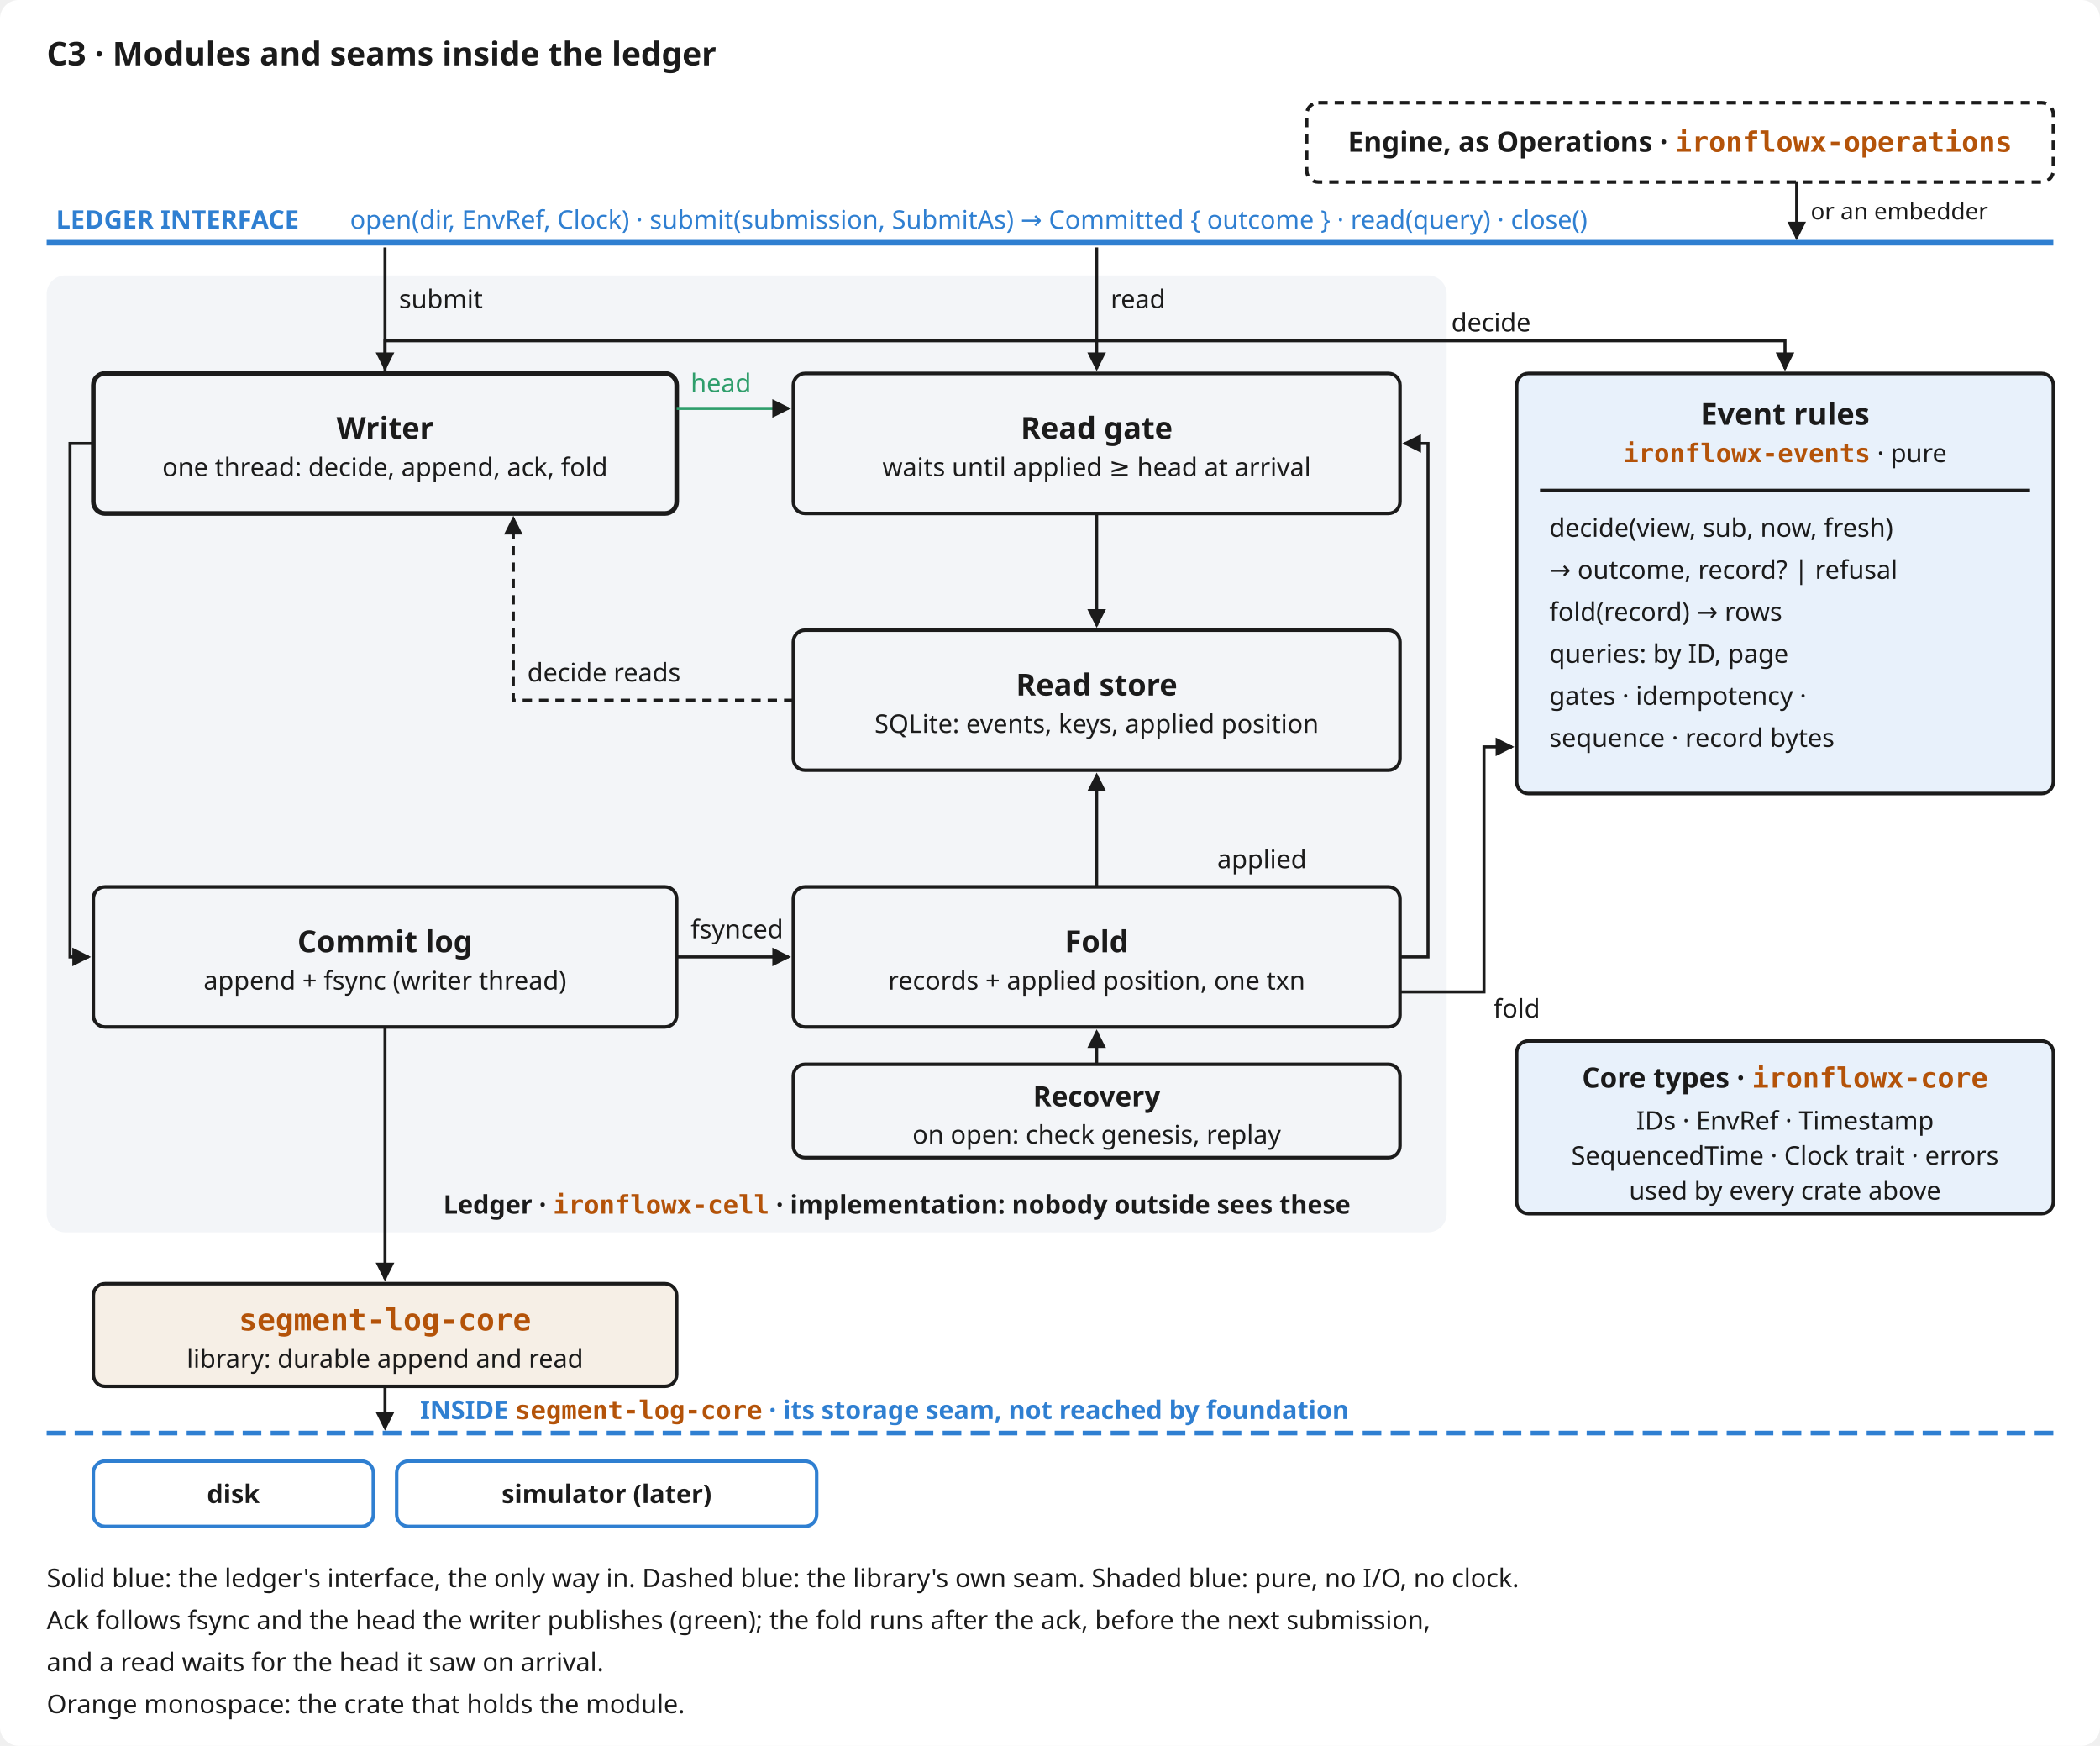
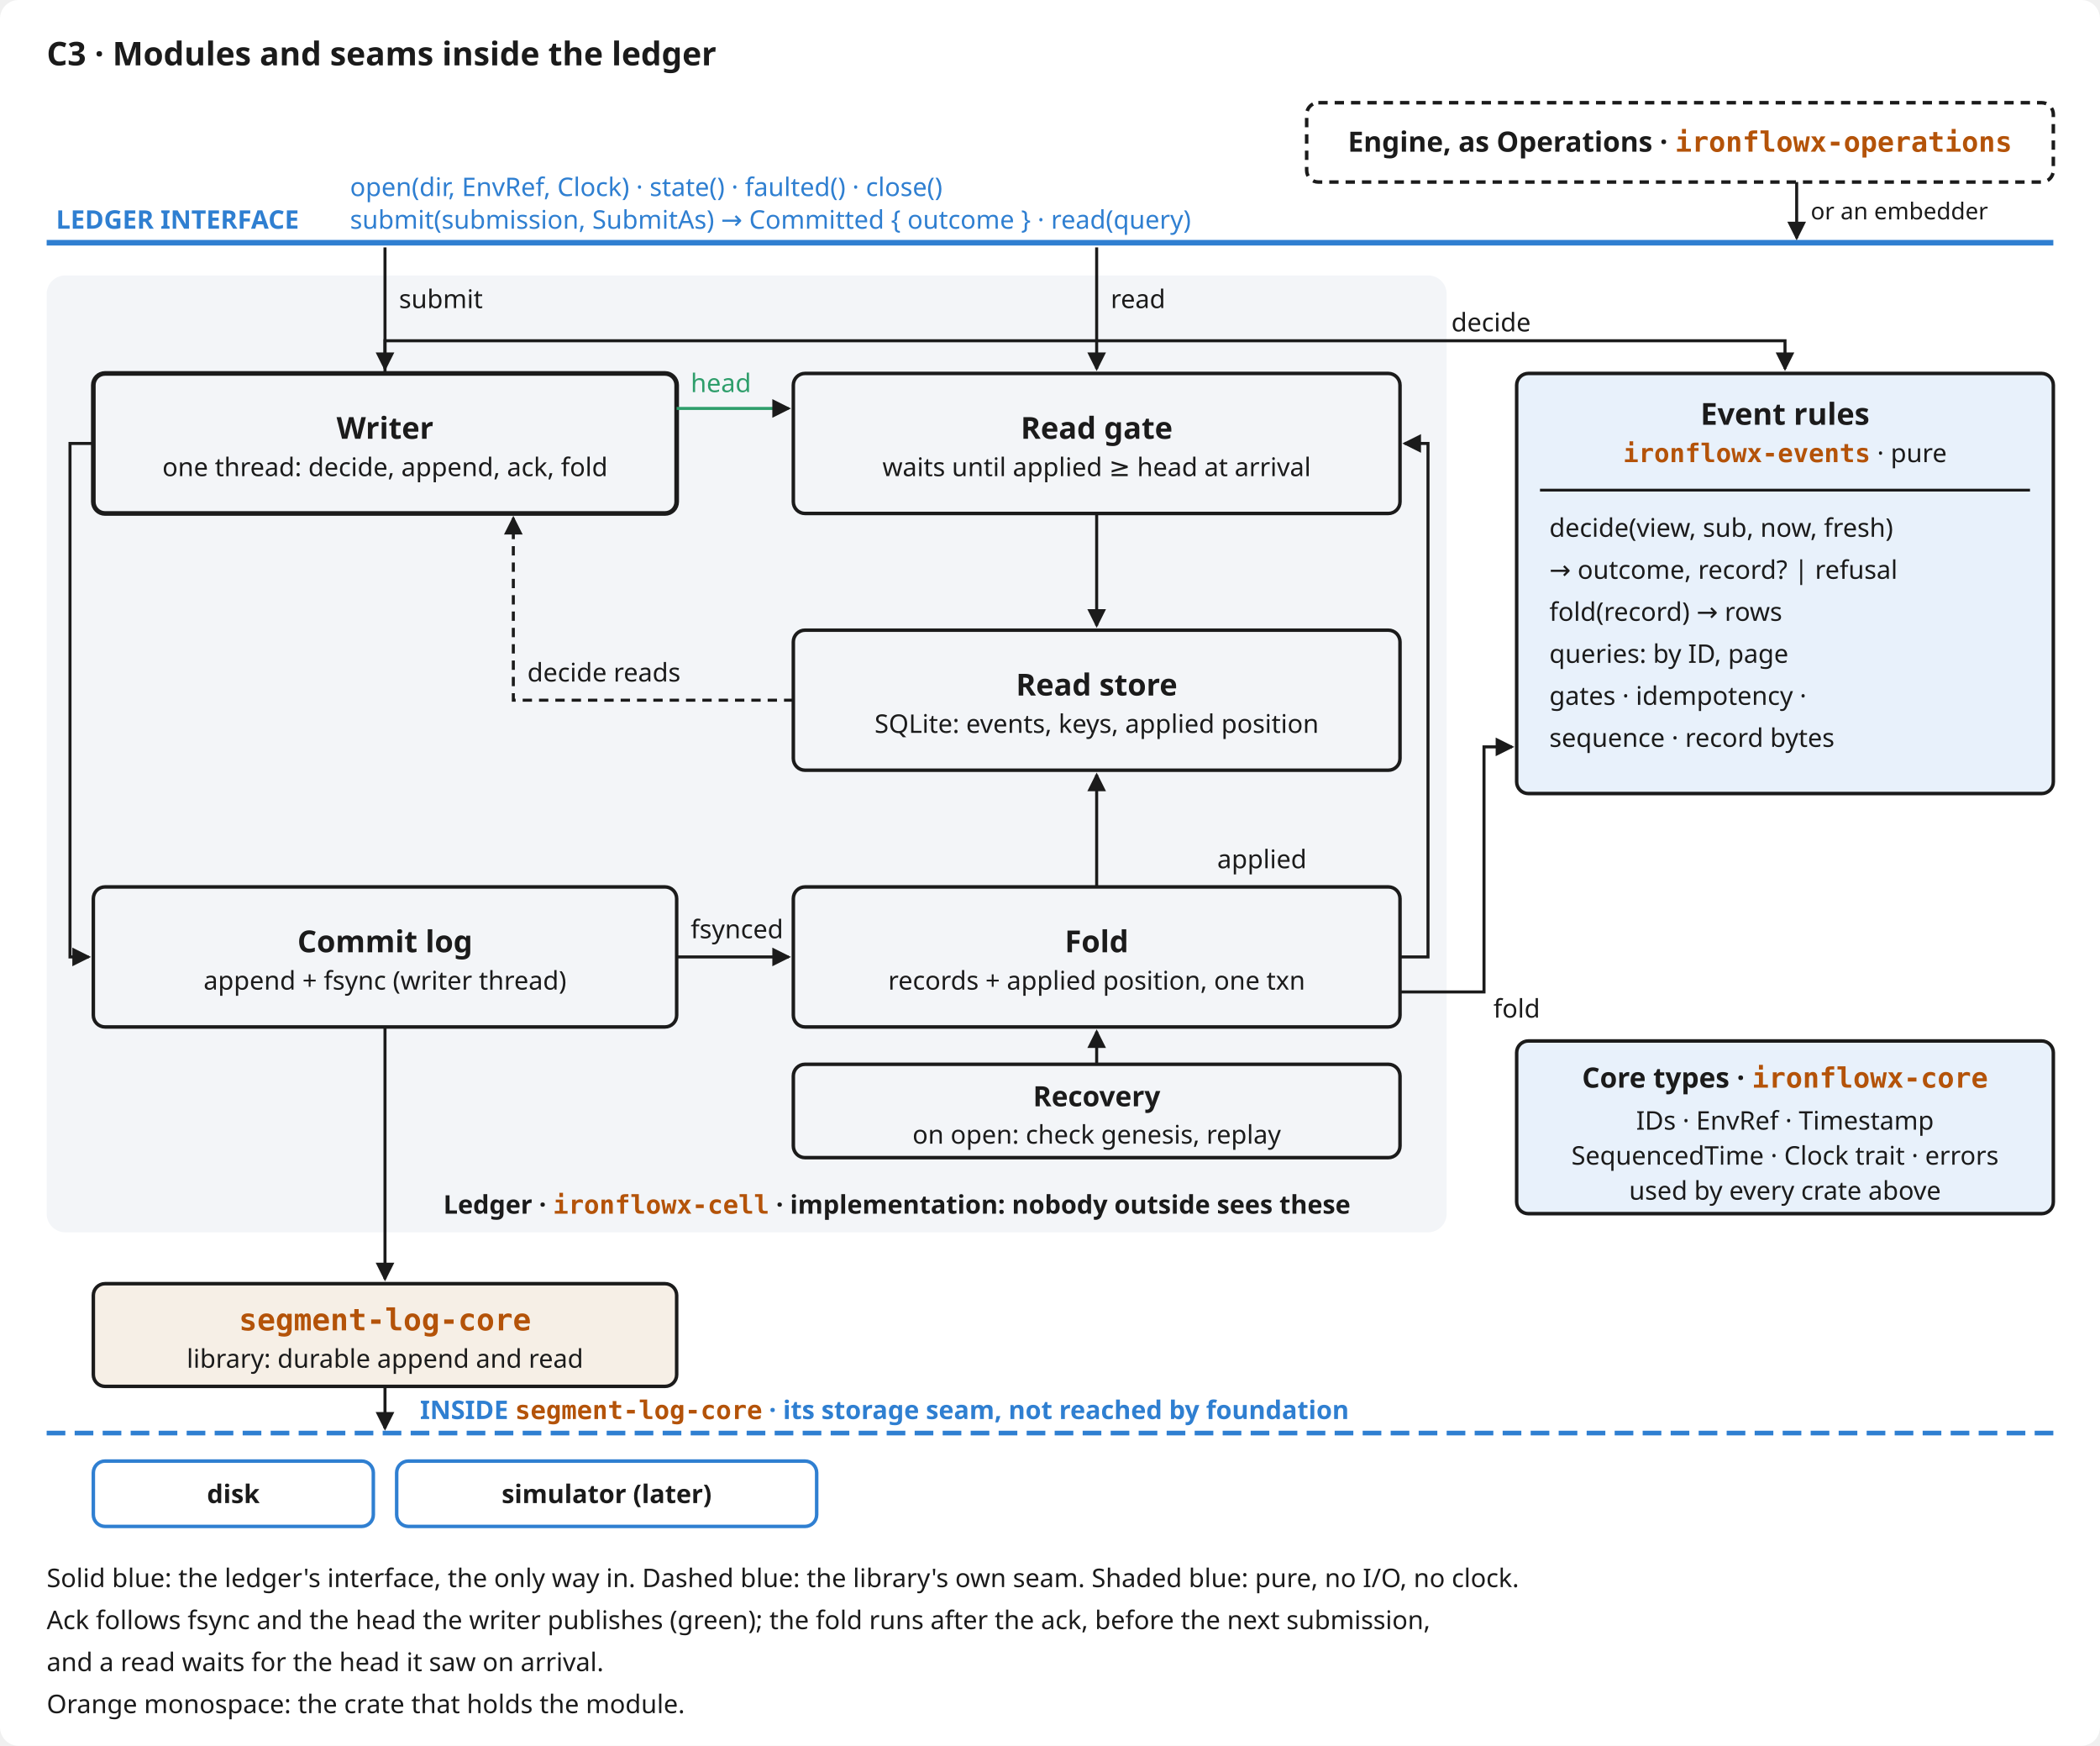
- <svg xmlns="http://www.w3.org/2000/svg" width="900" height="748" viewBox="0 0 900 748" role="img" aria-label="C3: modules and seams inside the ledger. The ledger interface is open, submit, read and close. Inside: the writer decides with the event rules against the read store, appends to the commit log with fsync, publishes the committed head to the read gate, and acknowledges; then, before the next submission, the fold applies the record and the applied position to the SQLite read store in one transaction and tells the read gate; a read snapshots the committed head on arrival and waits at the gate until it is applied. Recovery replays the log tail through the fold on open. Recovery checks the genesis record first. Inside the segment log library is its own storage seam, which foundation does not reach. Core types in ironflowx-core are used by every crate." font-family="sans-serif" fill="currentColor">
+ <svg xmlns="http://www.w3.org/2000/svg" width="900" height="748" viewBox="0 0 900 748" role="img" aria-label="C3: modules and seams inside the ledger. The ledger interface is open, submit, read, state, faulted and close. Inside: the writer decides with the event rules against the read store, appends to the commit log with fsync, publishes the committed head to the read gate, and acknowledges; then, before the next submission, the fold applies the record and the applied position to the SQLite read store in one transaction and tells the read gate; a read snapshots the committed head on arrival and waits at the gate until it is applied. Recovery replays the log tail through the fold on open. Recovery checks the genesis record first. Inside the segment log library is its own storage seam, which foundation does not reach. Core types in ironflowx-core are used by every crate." font-family="sans-serif" fill="currentColor">
  <style>svg{color:#1b1b1b}.bg{fill:#ffffff}.band{fill:#f3f5f8}.pure{fill:#e8f1fb}.lib{fill:#f6efe6}.crate{font-family:ui-monospace,Menlo,Consolas,monospace;font-weight:700;fill:#b45309}@media (prefers-color-scheme:dark){svg{color:#e6e6e6}.bg{fill:#16181d}.band{fill:#1f232b}.pure{fill:#18283a}.lib{fill:#2b241b}.crate{fill:#f5a524}}</style>
  <rect class="bg" width="900" height="748" rx="8" />
  <defs>
    <marker id="a-c3-modules" markerUnits="userSpaceOnUse" markerWidth="8" markerHeight="8" refX="7" refY="4" orient="auto">
      <path d="M0,0 L8,4 L0,8 z" fill="currentColor" />
    </marker>
  </defs>
  <text x="20" y="28" font-size="14" font-weight="600" text-anchor="start">C3 · Modules and seams inside the ledger</text>
  <rect x="560" y="44" width="320" height="34" rx="5" fill="none" stroke="currentColor" stroke-width="1.5" stroke-dasharray="4 3" />
  <text x="720" y="65" text-anchor="middle" font-size="12" font-weight="600">Engine, as Operations · <tspan class="crate">ironflowx-operations</tspan>
  </text>
  <text x="776" y="94" font-size="10">or an embedder</text>
  <path d="M20 104 H880" stroke="#2f7fd1" stroke-width="2.4" fill="none" />
  <text x="24" y="98" font-size="11" font-weight="600" text-anchor="start" fill="#2f7fd1">LEDGER INTERFACE</text>
-   <text x="150" y="98" font-size="11" text-anchor="start" fill="#2f7fd1">open(dir, EnvRef, Clock) · submit(submission, SubmitAs) → Committed { outcome } · read(query) · close()</text>
+   <text x="150" y="84" font-size="11" text-anchor="start" fill="#2f7fd1">open(dir, EnvRef, Clock) · state() · faulted() · close()</text>
+   <text x="150" y="98" font-size="11" text-anchor="start" fill="#2f7fd1">submit(submission, SubmitAs) → Committed { outcome } · read(query)</text>
  <path d="M770 78 V102" stroke="currentColor" stroke-width="1.3" fill="none" marker-end="url(#a-c3-modules)" />
  <rect class="band" x="20" y="118" width="600" height="410" rx="8" />
  <text x="190" y="520" font-size="11" font-weight="600" text-anchor="start">Ledger · <tspan class="crate">ironflowx-cell</tspan> · implementation: nobody outside sees these</text>
  <rect x="40" y="160" width="250" height="60" rx="5" fill="none" stroke="currentColor" stroke-width="2" />
  <text x="165.0" y="188.0" text-anchor="middle" font-size="13" font-weight="600">Writer</text>
  <text x="165.0" y="204.0" text-anchor="middle" font-size="11">one thread: decide, append, ack, fold</text>
  <rect x="340" y="160" width="260" height="60" rx="5" fill="none" stroke="currentColor" stroke-width="1.5" />
  <text x="470.0" y="188.0" text-anchor="middle" font-size="13" font-weight="600">Read gate</text>
  <text x="470.0" y="204.0" text-anchor="middle" font-size="11">waits until applied ≥ head at arrival</text>
  <rect x="340" y="270" width="260" height="60" rx="5" fill="none" stroke="currentColor" stroke-width="1.5" />
  <text x="470.0" y="298.0" text-anchor="middle" font-size="13" font-weight="600">Read store</text>
  <text x="470.0" y="314.0" text-anchor="middle" font-size="11">SQLite: events, keys, applied position</text>
  <rect x="40" y="380" width="250" height="60" rx="5" fill="none" stroke="currentColor" stroke-width="1.5" />
  <text x="165.0" y="408.0" text-anchor="middle" font-size="13" font-weight="600">Commit log</text>
  <text x="165.0" y="424.0" text-anchor="middle" font-size="11">append + fsync (writer thread)</text>
  <rect x="340" y="380" width="260" height="60" rx="5" fill="none" stroke="currentColor" stroke-width="1.5" />
  <text x="470.0" y="408.0" text-anchor="middle" font-size="13" font-weight="600">Fold</text>
  <text x="470.0" y="424.0" text-anchor="middle" font-size="11">records + applied position, one txn</text>
  <rect x="340" y="456" width="260" height="40" rx="5" fill="none" stroke="currentColor" stroke-width="1.5" />
  <text x="470.0" y="474.0" text-anchor="middle" font-size="12" font-weight="600">Recovery</text>
  <text x="470.0" y="490.0" text-anchor="middle" font-size="11">on open: check genesis, replay</text>
  <path d="M165 106 V158" stroke="currentColor" stroke-width="1.3" fill="none" marker-end="url(#a-c3-modules)" />
  <text x="171" y="132" font-size="11" text-anchor="start">submit</text>
  <path d="M470 106 V158" stroke="currentColor" stroke-width="1.3" fill="none" marker-end="url(#a-c3-modules)" />
  <text x="476" y="132" font-size="11" text-anchor="start">read</text>
  <path d="M40 190 H30 V410 H38" stroke="currentColor" stroke-width="1.3" fill="none" marker-end="url(#a-c3-modules)" />
  <path d="M290 410 H338" stroke="currentColor" stroke-width="1.3" fill="none" marker-end="url(#a-c3-modules)" />
  <text x="296" y="402" font-size="11" text-anchor="start">fsynced</text>
  <path d="M470 380 V332" stroke="currentColor" stroke-width="1.3" fill="none" marker-end="url(#a-c3-modules)" />
  <path d="M290 175 H338" stroke="#2e9e6b" stroke-width="1.3" fill="none" marker-end="url(#a-c3-modules)" />
  <text x="296" y="168" font-size="11" text-anchor="start" fill="#2e9e6b">head</text>
  <path d="M470 220 V268" stroke="currentColor" stroke-width="1.3" fill="none" marker-end="url(#a-c3-modules)" />
  <path d="M470 456 V442" stroke="currentColor" stroke-width="1.3" fill="none" marker-end="url(#a-c3-modules)" />
  <path d="M600 410 H612 V190 H602" stroke="currentColor" stroke-width="1.3" fill="none" marker-end="url(#a-c3-modules)" />
  <text x="560" y="372" font-size="11" text-anchor="end">applied</text>
  <path d="M340 300 H220 V222" stroke="currentColor" stroke-width="1.3" fill="none" marker-end="url(#a-c3-modules)" stroke-dasharray="4 3" />
  <text x="226" y="292" font-size="11" text-anchor="start">decide reads</text>
  <path d="M165 440 V548" stroke="currentColor" stroke-width="1.3" fill="none" marker-end="url(#a-c3-modules)" />
  <rect class="pure" x="650" y="160" width="230" height="180" rx="5" />
  <rect x="650" y="160" width="230" height="180" rx="5" fill="none" stroke="currentColor" stroke-width="1.5" />
  <text x="765" y="182" font-size="13" font-weight="600" text-anchor="middle">Event rules</text>
  <text x="765" y="198" font-size="11" text-anchor="middle">
    <tspan class="crate">ironflowx-events</tspan> · pure</text>
  <path d="M660 210 H870" stroke="currentColor" stroke-width="1.2" fill="none" />
  <text x="664" y="230" font-size="11" text-anchor="start">decide(view, sub, now, fresh)</text>
  <text x="664" y="248" font-size="11" text-anchor="start">  → outcome, record? | refusal</text>
  <text x="664" y="266" font-size="11" text-anchor="start">fold(record) → rows</text>
  <text x="664" y="284" font-size="11" text-anchor="start">queries: by ID, page</text>
  <text x="664" y="302" font-size="11" text-anchor="start">gates · idempotency ·</text>
  <text x="664" y="320" font-size="11" text-anchor="start">sequence · record bytes</text>
  <path d="M165 160 V146 H765 V158" stroke="currentColor" stroke-width="1.3" fill="none" marker-end="url(#a-c3-modules)" />
  <text x="622" y="142" font-size="11" text-anchor="start">decide</text>
  <path d="M600 425 H636 V320 H648" stroke="currentColor" stroke-width="1.3" fill="none" marker-end="url(#a-c3-modules)" />
  <text x="640" y="436" font-size="11" text-anchor="start">fold</text>
  <rect class="lib" x="40" y="550" width="250" height="44" rx="5" />
  <rect x="40" y="550" width="250" height="44" rx="5" fill="none" stroke="currentColor" stroke-width="1.5" />
  <text x="165.0" y="570.0" text-anchor="middle" font-size="13" font-weight="600">
    <tspan class="crate">segment-log-core</tspan>
  </text>
  <text x="165.0" y="586.0" text-anchor="middle" font-size="11">library: durable append and read</text>
  <path d="M20 614 H880" stroke="#2f7fd1" stroke-width="2" fill="none" stroke-dasharray="8 4" />
  <text x="180" y="608" font-size="11" font-weight="600" text-anchor="start" fill="#2f7fd1">INSIDE <tspan class="crate">segment-log-core</tspan> · its storage seam, not reached by foundation</text>
  <path d="M165 594 V612" stroke="currentColor" stroke-width="1.3" fill="none" marker-end="url(#a-c3-modules)" />
  <rect x="40" y="626" width="120" height="28" rx="5" fill="none" stroke="#2f7fd1" stroke-width="1.5" />
  <text x="100.0" y="644.0" text-anchor="middle" font-size="11" font-weight="600">disk</text>
  <rect x="170" y="626" width="180" height="28" rx="5" fill="none" stroke="#2f7fd1" stroke-width="1.5" />
  <text x="260.0" y="644.0" text-anchor="middle" font-size="11" font-weight="600">simulator (later)</text>
  <rect class="pure" x="650" y="446" width="230" height="74" rx="5" />
  <rect x="650" y="446" width="230" height="74" rx="5" fill="none" stroke="currentColor" stroke-width="1.5" />
  <text x="765" y="466" text-anchor="middle" font-size="12" font-weight="600">Core types · <tspan class="crate">ironflowx-core</tspan>
  </text>
  <text x="765" y="484" text-anchor="middle" font-size="11">IDs · EnvRef · Timestamp</text>
  <text x="765" y="499" text-anchor="middle" font-size="11">SequencedTime · Clock trait · errors</text>
  <text x="765" y="514" text-anchor="middle" font-size="11">used by every crate above</text>
  <text x="20" y="680" font-size="11" text-anchor="start">Solid blue: the ledger's interface, the only way in. Dashed blue: the library's own seam. Shaded blue: pure, no I/O, no clock.</text>
  <text x="20" y="698" font-size="11" text-anchor="start">Ack follows fsync and the head the writer publishes (green); the fold runs after the ack, before the next submission,</text>
  <text x="20" y="716" font-size="11" text-anchor="start">and a read waits for the head it saw on arrival.</text>
  <text x="20" y="734" font-size="11" text-anchor="start">Orange monospace: the crate that holds the module.</text>
</svg>
